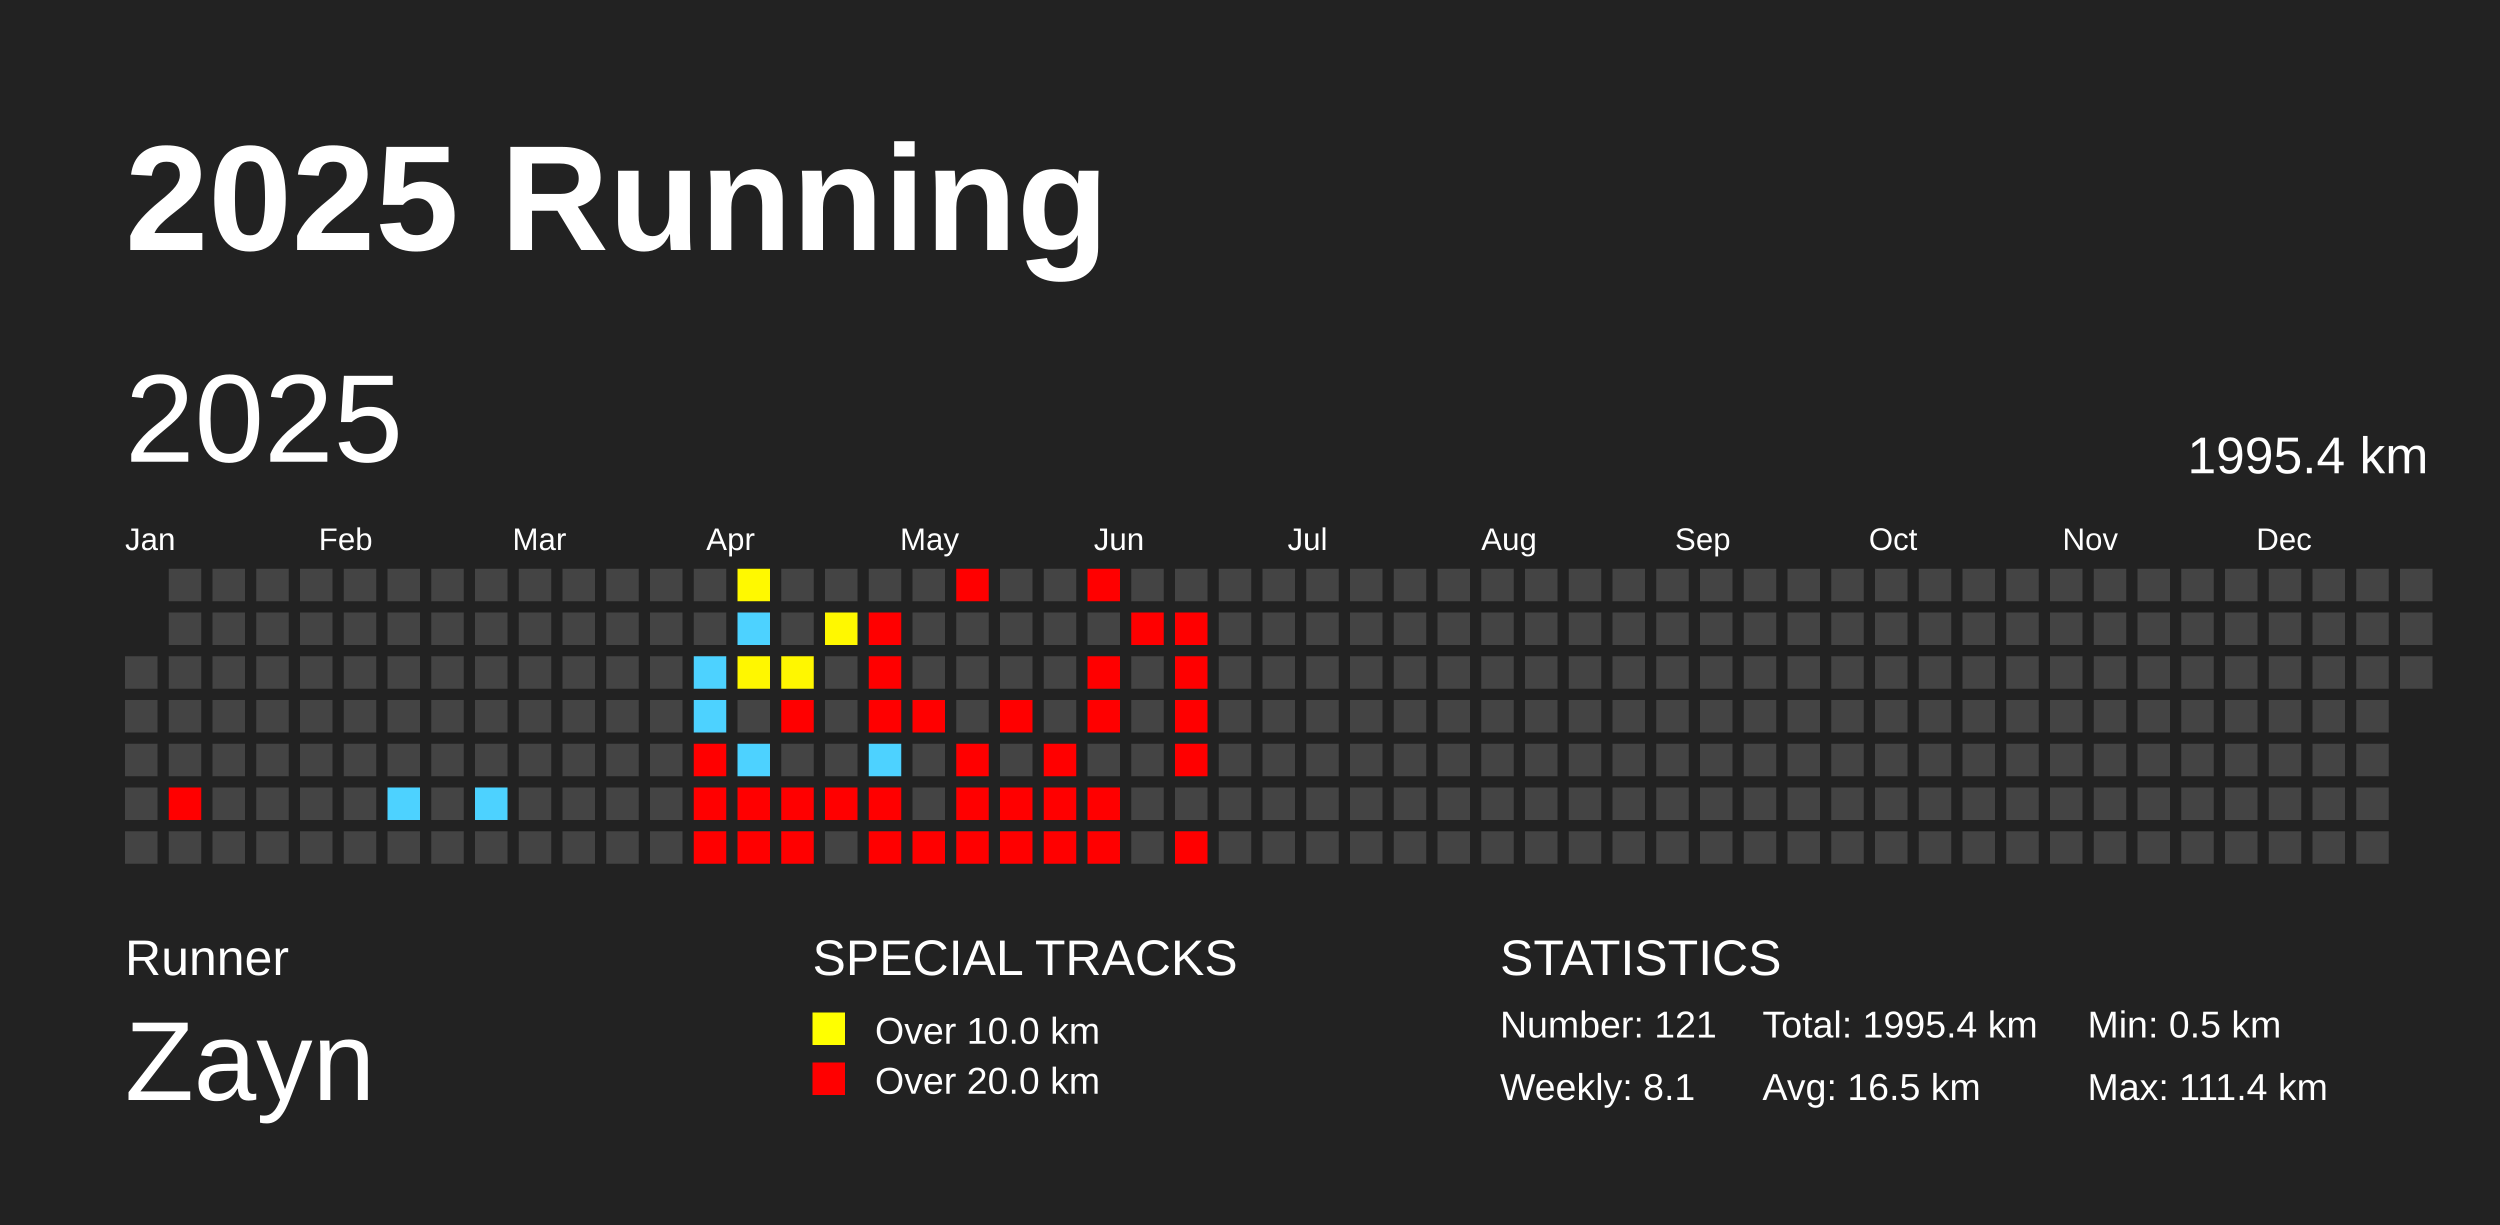
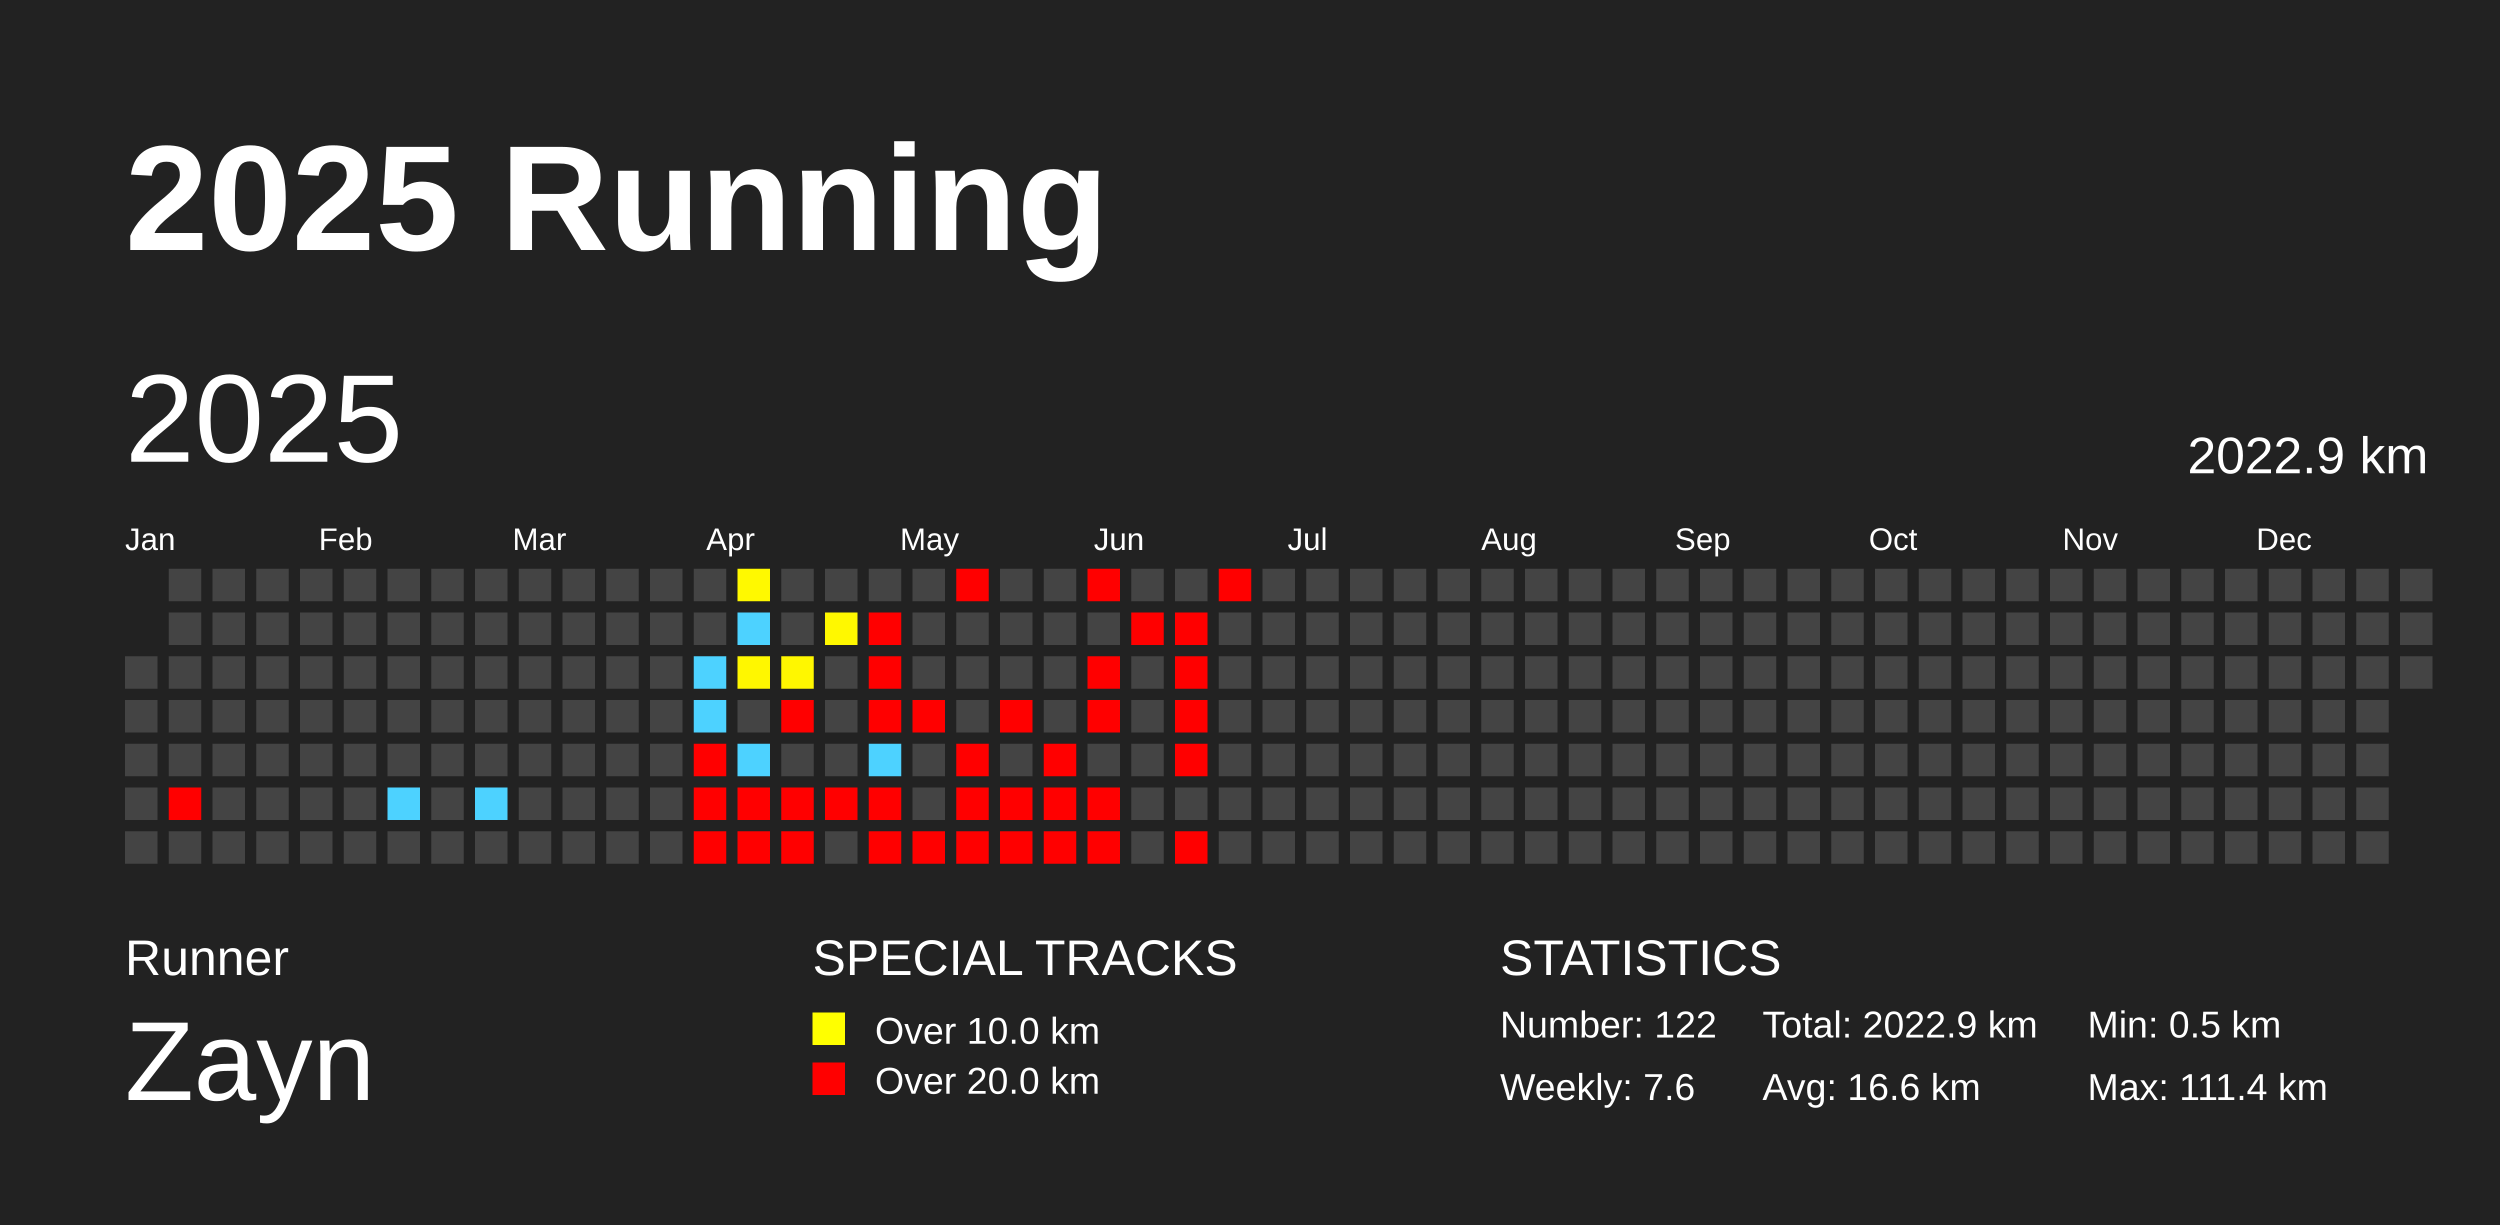
<svg xmlns="http://www.w3.org/2000/svg" baseProfile="full" height="98mm" version="1.1" viewBox="0,0,200,98" width="200mm">
  <defs />
  <rect fill="#222222" height="98" width="200" x="0" y="0" />
  <text fill="#FFFFFF" style="font-size:12px; font-family:Arial; font-weight:bold;" x="10" y="20">2025 Running</text>
  <text fill="#FFFFFF" style="font-size:4px; font-family:Arial" x="10" y="78">Runner</text>
  <text fill="#FFFFFF" style="font-size:9px; font-family:Arial" x="10" y="88">Zayn</text>
  <text fill="#FFFFFF" style="font-size:4px; font-family:Arial" x="65" y="78">SPECIAL TRACKS</text>
  <rect fill="yellow" height="2.6" width="2.6" x="65" y="81" />
  <text fill="#FFFFFF" style="font-size:3px; font-family:Arial" x="70" y="83.5">Over 10.0 km</text>
  <rect fill="red" height="2.6" width="2.6" x="65" y="85" />
  <text fill="#FFFFFF" style="font-size:3px; font-family:Arial" x="70" y="87.5">Over 20.0 km</text>
  <text fill="#FFFFFF" style="font-size:4px; font-family:Arial" x="120" y="78">STATISTICS</text>
-   <text fill="#FFFFFF" style="font-size:3px; font-family:Arial" x="120" y="83">Number: 121</text>
-   <text fill="#FFFFFF" style="font-size:3px; font-family:Arial" x="120" y="88">Weekly: 8.1</text>
-   <text fill="#FFFFFF" style="font-size:3px; font-family:Arial" x="141" y="83">Total: 1995.4 km</text>
-   <text fill="#FFFFFF" style="font-size:3px; font-family:Arial" x="141" y="88">Avg: 16.5 km</text>
+   <text fill="#FFFFFF" style="font-size:3px; font-family:Arial" x="120" y="83">Number: 122</text>
+   <text fill="#FFFFFF" style="font-size:3px; font-family:Arial" x="120" y="88">Weekly: 7.6</text>
+   <text fill="#FFFFFF" style="font-size:3px; font-family:Arial" x="141" y="83">Total: 2022.9 km</text>
+   <text fill="#FFFFFF" style="font-size:3px; font-family:Arial" x="141" y="88">Avg: 16.6 km</text>
  <text fill="#FFFFFF" style="font-size:3px; font-family:Arial" x="167" y="83">Min: 0.5 km</text>
  <text fill="#FFFFFF" style="font-size:3px; font-family:Arial" x="167" y="88">Max: 111.4 km</text>
  <text dominant-baseline="hanging" fill="#FFFFFF" style="font-size:10.0px; font-family:Arial;" x="10" y="30">2025</text>
-   <text dominant-baseline="hanging" fill="#FFFFFF" style="font-size:4.125px; font-family:Arial;" x="175" y="35">1995.4 km</text>
+   <text dominant-baseline="hanging" fill="#FFFFFF" style="font-size:4.125px; font-family:Arial;" x="175" y="35">2022.9 km</text>
  <text fill="#FFFFFF" style="font-size:2.5px; font-family:Arial" x="10.0" y="44">Jan</text>
  <text fill="#FFFFFF" style="font-size:2.5px; font-family:Arial" x="25.5" y="44">Feb</text>
  <text fill="#FFFFFF" style="font-size:2.5px; font-family:Arial" x="41.0" y="44">Mar</text>
  <text fill="#FFFFFF" style="font-size:2.5px; font-family:Arial" x="56.5" y="44">Apr</text>
  <text fill="#FFFFFF" style="font-size:2.5px; font-family:Arial" x="72.0" y="44">May</text>
  <text fill="#FFFFFF" style="font-size:2.5px; font-family:Arial" x="87.5" y="44">Jun</text>
  <text fill="#FFFFFF" style="font-size:2.5px; font-family:Arial" x="103.0" y="44">Jul</text>
  <text fill="#FFFFFF" style="font-size:2.5px; font-family:Arial" x="118.5" y="44">Aug</text>
  <text fill="#FFFFFF" style="font-size:2.5px; font-family:Arial" x="134.0" y="44">Sep</text>
  <text fill="#FFFFFF" style="font-size:2.5px; font-family:Arial" x="149.5" y="44">Oct</text>
  <text fill="#FFFFFF" style="font-size:2.5px; font-family:Arial" x="165.0" y="44">Nov</text>
  <text fill="#FFFFFF" style="font-size:2.5px; font-family:Arial" x="180.5" y="44">Dec</text>
  <rect fill="#444444" height="2.6" width="2.6" x="10.0" y="52.5" />
  <rect fill="#444444" height="2.6" width="2.6" x="10.0" y="56.0" />
  <rect fill="#444444" height="2.6" width="2.6" x="10.0" y="59.5" />
  <rect fill="#444444" height="2.6" width="2.6" x="10.0" y="63.0" />
  <rect fill="#444444" height="2.6" width="2.6" x="10.0" y="66.5" />
  <rect fill="#444444" height="2.6" width="2.6" x="13.5" y="45.5" />
  <rect fill="#444444" height="2.6" width="2.6" x="13.5" y="49.0" />
  <rect fill="#444444" height="2.6" width="2.6" x="13.5" y="52.5" />
  <rect fill="#444444" height="2.6" width="2.6" x="13.5" y="56.0" />
  <rect fill="#444444" height="2.6" width="2.6" x="13.5" y="59.5" />
  <rect fill="red" height="2.6" width="2.6" x="13.5" y="63.0" />
  <rect fill="#444444" height="2.6" width="2.6" x="13.5" y="66.5" />
  <rect fill="#444444" height="2.6" width="2.6" x="17.0" y="45.5" />
  <rect fill="#444444" height="2.6" width="2.6" x="17.0" y="49.0" />
  <rect fill="#444444" height="2.6" width="2.6" x="17.0" y="52.5" />
  <rect fill="#444444" height="2.6" width="2.6" x="17.0" y="56.0" />
  <rect fill="#444444" height="2.6" width="2.6" x="17.0" y="59.5" />
  <rect fill="#444444" height="2.6" width="2.6" x="17.0" y="63.0" />
  <rect fill="#444444" height="2.6" width="2.6" x="17.0" y="66.5" />
  <rect fill="#444444" height="2.6" width="2.6" x="20.5" y="45.5" />
  <rect fill="#444444" height="2.6" width="2.6" x="20.5" y="49.0" />
  <rect fill="#444444" height="2.6" width="2.6" x="20.5" y="52.5" />
  <rect fill="#444444" height="2.6" width="2.6" x="20.5" y="56.0" />
  <rect fill="#444444" height="2.6" width="2.6" x="20.5" y="59.5" />
  <rect fill="#444444" height="2.6" width="2.6" x="20.5" y="63.0" />
  <rect fill="#444444" height="2.6" width="2.6" x="20.5" y="66.5" />
  <rect fill="#444444" height="2.6" width="2.6" x="24.0" y="45.5" />
  <rect fill="#444444" height="2.6" width="2.6" x="24.0" y="49.0" />
  <rect fill="#444444" height="2.6" width="2.6" x="24.0" y="52.5" />
  <rect fill="#444444" height="2.6" width="2.6" x="24.0" y="56.0" />
  <rect fill="#444444" height="2.6" width="2.6" x="24.0" y="59.5" />
  <rect fill="#444444" height="2.6" width="2.6" x="24.0" y="63.0" />
  <rect fill="#444444" height="2.6" width="2.6" x="24.0" y="66.5" />
  <rect fill="#444444" height="2.6" width="2.6" x="27.5" y="45.5" />
  <rect fill="#444444" height="2.6" width="2.6" x="27.5" y="49.0" />
  <rect fill="#444444" height="2.6" width="2.6" x="27.5" y="52.5" />
  <rect fill="#444444" height="2.6" width="2.6" x="27.5" y="56.0" />
  <rect fill="#444444" height="2.6" width="2.6" x="27.5" y="59.5" />
  <rect fill="#444444" height="2.6" width="2.6" x="27.5" y="63.0" />
  <rect fill="#444444" height="2.6" width="2.6" x="27.5" y="66.5" />
  <rect fill="#444444" height="2.6" width="2.6" x="31.0" y="45.5" />
  <rect fill="#444444" height="2.6" width="2.6" x="31.0" y="49.0" />
  <rect fill="#444444" height="2.6" width="2.6" x="31.0" y="52.5" />
  <rect fill="#444444" height="2.6" width="2.6" x="31.0" y="56.0" />
  <rect fill="#444444" height="2.6" width="2.6" x="31.0" y="59.5" />
  <rect fill="#4dd2ff" height="2.6" width="2.6" x="31.0" y="63.0" />
  <rect fill="#444444" height="2.6" width="2.6" x="31.0" y="66.5" />
  <rect fill="#444444" height="2.6" width="2.6" x="34.5" y="45.5" />
  <rect fill="#444444" height="2.6" width="2.6" x="34.5" y="49.0" />
  <rect fill="#444444" height="2.6" width="2.6" x="34.5" y="52.5" />
  <rect fill="#444444" height="2.6" width="2.6" x="34.5" y="56.0" />
  <rect fill="#444444" height="2.6" width="2.6" x="34.5" y="59.5" />
  <rect fill="#444444" height="2.6" width="2.6" x="34.5" y="63.0" />
  <rect fill="#444444" height="2.6" width="2.6" x="34.5" y="66.5" />
  <rect fill="#444444" height="2.6" width="2.6" x="38.0" y="45.5" />
  <rect fill="#444444" height="2.6" width="2.6" x="38.0" y="49.0" />
  <rect fill="#444444" height="2.6" width="2.6" x="38.0" y="52.5" />
  <rect fill="#444444" height="2.6" width="2.6" x="38.0" y="56.0" />
  <rect fill="#444444" height="2.6" width="2.6" x="38.0" y="59.5" />
  <rect fill="#4dd2ff" height="2.6" width="2.6" x="38.0" y="63.0" />
  <rect fill="#444444" height="2.6" width="2.6" x="38.0" y="66.5" />
  <rect fill="#444444" height="2.6" width="2.6" x="41.5" y="45.5" />
  <rect fill="#444444" height="2.6" width="2.6" x="41.5" y="49.0" />
  <rect fill="#444444" height="2.6" width="2.6" x="41.5" y="52.5" />
  <rect fill="#444444" height="2.6" width="2.6" x="41.5" y="56.0" />
  <rect fill="#444444" height="2.6" width="2.6" x="41.5" y="59.5" />
  <rect fill="#444444" height="2.6" width="2.6" x="41.5" y="63.0" />
  <rect fill="#444444" height="2.6" width="2.6" x="41.5" y="66.5" />
  <rect fill="#444444" height="2.6" width="2.6" x="45.0" y="45.5" />
  <rect fill="#444444" height="2.6" width="2.6" x="45.0" y="49.0" />
  <rect fill="#444444" height="2.6" width="2.6" x="45.0" y="52.5" />
  <rect fill="#444444" height="2.6" width="2.6" x="45.0" y="56.0" />
  <rect fill="#444444" height="2.6" width="2.6" x="45.0" y="59.5" />
  <rect fill="#444444" height="2.6" width="2.6" x="45.0" y="63.0" />
  <rect fill="#444444" height="2.6" width="2.6" x="45.0" y="66.5" />
  <rect fill="#444444" height="2.6" width="2.6" x="48.5" y="45.5" />
  <rect fill="#444444" height="2.6" width="2.6" x="48.5" y="49.0" />
  <rect fill="#444444" height="2.6" width="2.6" x="48.5" y="52.5" />
  <rect fill="#444444" height="2.6" width="2.6" x="48.5" y="56.0" />
  <rect fill="#444444" height="2.6" width="2.6" x="48.5" y="59.5" />
  <rect fill="#444444" height="2.6" width="2.6" x="48.5" y="63.0" />
  <rect fill="#444444" height="2.6" width="2.6" x="48.5" y="66.5" />
  <rect fill="#444444" height="2.6" width="2.6" x="52.0" y="45.5" />
  <rect fill="#444444" height="2.6" width="2.6" x="52.0" y="49.0" />
  <rect fill="#444444" height="2.6" width="2.6" x="52.0" y="52.5" />
  <rect fill="#444444" height="2.6" width="2.6" x="52.0" y="56.0" />
  <rect fill="#444444" height="2.6" width="2.6" x="52.0" y="59.5" />
  <rect fill="#444444" height="2.6" width="2.6" x="52.0" y="63.0" />
  <rect fill="#444444" height="2.6" width="2.6" x="52.0" y="66.5" />
  <rect fill="#444444" height="2.6" width="2.6" x="55.5" y="45.5" />
  <rect fill="#444444" height="2.6" width="2.6" x="55.5" y="49.0" />
  <rect fill="#4dd2ff" height="2.6" width="2.6" x="55.5" y="52.5" />
  <rect fill="#4dd2ff" height="2.6" width="2.6" x="55.5" y="56.0" />
  <rect fill="red" height="2.6" width="2.6" x="55.5" y="59.5" />
  <rect fill="red" height="2.6" width="2.6" x="55.5" y="63.0" />
  <rect fill="red" height="2.6" width="2.6" x="55.5" y="66.5" />
  <rect fill="#fff900" height="2.6" width="2.6" x="59.0" y="45.5" />
  <rect fill="#4dd2ff" height="2.6" width="2.6" x="59.0" y="49.0" />
  <rect fill="#fff700" height="2.6" width="2.6" x="59.0" y="52.5" />
  <rect fill="#444444" height="2.6" width="2.6" x="59.0" y="56.0" />
  <rect fill="#4dd2ff" height="2.6" width="2.6" x="59.0" y="59.5" />
  <rect fill="red" height="2.6" width="2.6" x="59.0" y="63.0" />
  <rect fill="red" height="2.6" width="2.6" x="59.0" y="66.5" />
  <rect fill="#444444" height="2.6" width="2.6" x="62.5" y="45.5" />
  <rect fill="#444444" height="2.6" width="2.6" x="62.5" y="49.0" />
  <rect fill="#fff700" height="2.6" width="2.6" x="62.5" y="52.5" />
  <rect fill="red" height="2.6" width="2.6" x="62.5" y="56.0" />
  <rect fill="#444444" height="2.6" width="2.6" x="62.5" y="59.5" />
  <rect fill="red" height="2.6" width="2.6" x="62.5" y="63.0" />
  <rect fill="red" height="2.6" width="2.6" x="62.5" y="66.5" />
  <rect fill="#444444" height="2.6" width="2.6" x="66.0" y="45.5" />
  <rect fill="#fff800" height="2.6" width="2.6" x="66.0" y="49.0" />
  <rect fill="#444444" height="2.6" width="2.6" x="66.0" y="52.5" />
  <rect fill="#444444" height="2.6" width="2.6" x="66.0" y="56.0" />
  <rect fill="#444444" height="2.6" width="2.6" x="66.0" y="59.5" />
  <rect fill="red" height="2.6" width="2.6" x="66.0" y="63.0" />
  <rect fill="#444444" height="2.6" width="2.6" x="66.0" y="66.5" />
  <rect fill="#444444" height="2.6" width="2.6" x="69.5" y="45.5" />
  <rect fill="red" height="2.6" width="2.6" x="69.5" y="49.0" />
  <rect fill="red" height="2.6" width="2.6" x="69.5" y="52.5" />
  <rect fill="red" height="2.6" width="2.6" x="69.5" y="56.0" />
  <rect fill="#4dd2ff" height="2.6" width="2.6" x="69.5" y="59.5" />
  <rect fill="red" height="2.6" width="2.6" x="69.5" y="63.0" />
  <rect fill="red" height="2.6" width="2.6" x="69.5" y="66.5" />
  <rect fill="#444444" height="2.6" width="2.6" x="73.0" y="45.5" />
  <rect fill="#444444" height="2.6" width="2.6" x="73.0" y="49.0" />
  <rect fill="#444444" height="2.6" width="2.6" x="73.0" y="52.5" />
  <rect fill="red" height="2.6" width="2.6" x="73.0" y="56.0" />
  <rect fill="#444444" height="2.6" width="2.6" x="73.0" y="59.5" />
  <rect fill="#444444" height="2.6" width="2.6" x="73.0" y="63.0" />
  <rect fill="red" height="2.6" width="2.6" x="73.0" y="66.5" />
  <rect fill="red" height="2.6" width="2.6" x="76.5" y="45.5" />
  <rect fill="#444444" height="2.6" width="2.6" x="76.5" y="49.0" />
  <rect fill="#444444" height="2.6" width="2.6" x="76.5" y="52.5" />
  <rect fill="#444444" height="2.6" width="2.6" x="76.5" y="56.0" />
  <rect fill="red" height="2.6" width="2.6" x="76.5" y="59.5" />
  <rect fill="red" height="2.6" width="2.6" x="76.5" y="63.0" />
  <rect fill="red" height="2.6" width="2.6" x="76.5" y="66.5" />
  <rect fill="#444444" height="2.6" width="2.6" x="80.0" y="45.5" />
  <rect fill="#444444" height="2.6" width="2.6" x="80.0" y="49.0" />
  <rect fill="#444444" height="2.6" width="2.6" x="80.0" y="52.5" />
  <rect fill="red" height="2.6" width="2.6" x="80.0" y="56.0" />
  <rect fill="#444444" height="2.6" width="2.6" x="80.0" y="59.5" />
  <rect fill="red" height="2.6" width="2.6" x="80.0" y="63.0" />
  <rect fill="red" height="2.6" width="2.6" x="80.0" y="66.5" />
  <rect fill="#444444" height="2.6" width="2.6" x="83.5" y="45.5" />
  <rect fill="#444444" height="2.6" width="2.6" x="83.5" y="49.0" />
  <rect fill="#444444" height="2.6" width="2.6" x="83.5" y="52.5" />
  <rect fill="#444444" height="2.6" width="2.6" x="83.5" y="56.0" />
  <rect fill="red" height="2.6" width="2.6" x="83.5" y="59.5" />
  <rect fill="red" height="2.6" width="2.6" x="83.5" y="63.0" />
  <rect fill="red" height="2.6" width="2.6" x="83.5" y="66.5" />
  <rect fill="red" height="2.6" width="2.6" x="87.0" y="45.5" />
  <rect fill="#444444" height="2.6" width="2.6" x="87.0" y="49.0" />
  <rect fill="red" height="2.6" width="2.6" x="87.0" y="52.5" />
  <rect fill="red" height="2.6" width="2.6" x="87.0" y="56.0" />
  <rect fill="#444444" height="2.6" width="2.6" x="87.0" y="59.5" />
  <rect fill="red" height="2.6" width="2.6" x="87.0" y="63.0" />
  <rect fill="red" height="2.6" width="2.6" x="87.0" y="66.5" />
  <rect fill="#444444" height="2.6" width="2.6" x="90.5" y="45.5" />
  <rect fill="red" height="2.6" width="2.6" x="90.5" y="49.0" />
  <rect fill="#444444" height="2.6" width="2.6" x="90.5" y="52.5" />
  <rect fill="#444444" height="2.6" width="2.6" x="90.5" y="56.0" />
  <rect fill="#444444" height="2.6" width="2.6" x="90.5" y="59.5" />
  <rect fill="#444444" height="2.6" width="2.6" x="90.5" y="63.0" />
  <rect fill="#444444" height="2.6" width="2.6" x="90.5" y="66.5" />
  <rect fill="#444444" height="2.6" width="2.6" x="94.0" y="45.5" />
  <rect fill="red" height="2.6" width="2.6" x="94.0" y="49.0" />
  <rect fill="red" height="2.6" width="2.6" x="94.0" y="52.5" />
  <rect fill="red" height="2.6" width="2.6" x="94.0" y="56.0" />
  <rect fill="red" height="2.6" width="2.6" x="94.0" y="59.5" />
  <rect fill="#444444" height="2.6" width="2.6" x="94.0" y="63.0" />
  <rect fill="red" height="2.6" width="2.6" x="94.0" y="66.5" />
-   <rect fill="#444444" height="2.6" width="2.6" x="97.5" y="45.5" />
+   <rect fill="red" height="2.6" width="2.6" x="97.5" y="45.5" />
  <rect fill="#444444" height="2.6" width="2.6" x="97.5" y="49.0" />
  <rect fill="#444444" height="2.6" width="2.6" x="97.5" y="52.5" />
  <rect fill="#444444" height="2.6" width="2.6" x="97.5" y="56.0" />
  <rect fill="#444444" height="2.6" width="2.6" x="97.5" y="59.5" />
  <rect fill="#444444" height="2.6" width="2.6" x="97.5" y="63.0" />
  <rect fill="#444444" height="2.6" width="2.6" x="97.5" y="66.5" />
  <rect fill="#444444" height="2.6" width="2.6" x="101.0" y="45.5" />
  <rect fill="#444444" height="2.6" width="2.6" x="101.0" y="49.0" />
  <rect fill="#444444" height="2.6" width="2.6" x="101.0" y="52.5" />
  <rect fill="#444444" height="2.6" width="2.6" x="101.0" y="56.0" />
  <rect fill="#444444" height="2.6" width="2.6" x="101.0" y="59.5" />
  <rect fill="#444444" height="2.6" width="2.6" x="101.0" y="63.0" />
  <rect fill="#444444" height="2.6" width="2.6" x="101.0" y="66.5" />
  <rect fill="#444444" height="2.6" width="2.6" x="104.5" y="45.5" />
  <rect fill="#444444" height="2.6" width="2.6" x="104.5" y="49.0" />
  <rect fill="#444444" height="2.6" width="2.6" x="104.5" y="52.5" />
  <rect fill="#444444" height="2.6" width="2.6" x="104.5" y="56.0" />
  <rect fill="#444444" height="2.6" width="2.6" x="104.5" y="59.5" />
  <rect fill="#444444" height="2.6" width="2.6" x="104.5" y="63.0" />
  <rect fill="#444444" height="2.6" width="2.6" x="104.5" y="66.5" />
  <rect fill="#444444" height="2.6" width="2.6" x="108.0" y="45.5" />
  <rect fill="#444444" height="2.6" width="2.6" x="108.0" y="49.0" />
  <rect fill="#444444" height="2.6" width="2.6" x="108.0" y="52.5" />
  <rect fill="#444444" height="2.6" width="2.6" x="108.0" y="56.0" />
  <rect fill="#444444" height="2.6" width="2.6" x="108.0" y="59.5" />
  <rect fill="#444444" height="2.6" width="2.6" x="108.0" y="63.0" />
  <rect fill="#444444" height="2.6" width="2.6" x="108.0" y="66.5" />
  <rect fill="#444444" height="2.6" width="2.6" x="111.5" y="45.5" />
  <rect fill="#444444" height="2.6" width="2.6" x="111.5" y="49.0" />
  <rect fill="#444444" height="2.6" width="2.6" x="111.5" y="52.5" />
  <rect fill="#444444" height="2.6" width="2.6" x="111.5" y="56.0" />
  <rect fill="#444444" height="2.6" width="2.6" x="111.5" y="59.5" />
  <rect fill="#444444" height="2.6" width="2.6" x="111.5" y="63.0" />
  <rect fill="#444444" height="2.6" width="2.6" x="111.5" y="66.5" />
  <rect fill="#444444" height="2.6" width="2.6" x="115.0" y="45.5" />
  <rect fill="#444444" height="2.6" width="2.6" x="115.0" y="49.0" />
  <rect fill="#444444" height="2.6" width="2.6" x="115.0" y="52.5" />
  <rect fill="#444444" height="2.6" width="2.6" x="115.0" y="56.0" />
  <rect fill="#444444" height="2.6" width="2.6" x="115.0" y="59.5" />
  <rect fill="#444444" height="2.6" width="2.6" x="115.0" y="63.0" />
  <rect fill="#444444" height="2.6" width="2.6" x="115.0" y="66.5" />
  <rect fill="#444444" height="2.6" width="2.6" x="118.5" y="45.5" />
  <rect fill="#444444" height="2.6" width="2.6" x="118.5" y="49.0" />
  <rect fill="#444444" height="2.6" width="2.6" x="118.5" y="52.5" />
  <rect fill="#444444" height="2.6" width="2.6" x="118.5" y="56.0" />
  <rect fill="#444444" height="2.6" width="2.6" x="118.5" y="59.5" />
  <rect fill="#444444" height="2.6" width="2.6" x="118.5" y="63.0" />
  <rect fill="#444444" height="2.6" width="2.6" x="118.5" y="66.5" />
  <rect fill="#444444" height="2.6" width="2.6" x="122.0" y="45.5" />
  <rect fill="#444444" height="2.6" width="2.6" x="122.0" y="49.0" />
  <rect fill="#444444" height="2.6" width="2.6" x="122.0" y="52.5" />
  <rect fill="#444444" height="2.6" width="2.6" x="122.0" y="56.0" />
  <rect fill="#444444" height="2.6" width="2.6" x="122.0" y="59.5" />
  <rect fill="#444444" height="2.6" width="2.6" x="122.0" y="63.0" />
  <rect fill="#444444" height="2.6" width="2.6" x="122.0" y="66.5" />
  <rect fill="#444444" height="2.6" width="2.6" x="125.5" y="45.5" />
  <rect fill="#444444" height="2.6" width="2.6" x="125.5" y="49.0" />
  <rect fill="#444444" height="2.6" width="2.6" x="125.5" y="52.5" />
  <rect fill="#444444" height="2.6" width="2.6" x="125.5" y="56.0" />
  <rect fill="#444444" height="2.6" width="2.6" x="125.5" y="59.5" />
  <rect fill="#444444" height="2.6" width="2.6" x="125.5" y="63.0" />
  <rect fill="#444444" height="2.6" width="2.6" x="125.5" y="66.5" />
  <rect fill="#444444" height="2.6" width="2.6" x="129.0" y="45.5" />
  <rect fill="#444444" height="2.6" width="2.6" x="129.0" y="49.0" />
  <rect fill="#444444" height="2.6" width="2.6" x="129.0" y="52.5" />
  <rect fill="#444444" height="2.6" width="2.6" x="129.0" y="56.0" />
  <rect fill="#444444" height="2.6" width="2.6" x="129.0" y="59.5" />
  <rect fill="#444444" height="2.6" width="2.6" x="129.0" y="63.0" />
  <rect fill="#444444" height="2.6" width="2.6" x="129.0" y="66.5" />
  <rect fill="#444444" height="2.6" width="2.6" x="132.5" y="45.5" />
  <rect fill="#444444" height="2.6" width="2.6" x="132.5" y="49.0" />
  <rect fill="#444444" height="2.6" width="2.6" x="132.5" y="52.5" />
  <rect fill="#444444" height="2.6" width="2.6" x="132.5" y="56.0" />
  <rect fill="#444444" height="2.6" width="2.6" x="132.5" y="59.5" />
  <rect fill="#444444" height="2.6" width="2.6" x="132.5" y="63.0" />
  <rect fill="#444444" height="2.6" width="2.6" x="132.5" y="66.5" />
  <rect fill="#444444" height="2.6" width="2.6" x="136.0" y="45.5" />
  <rect fill="#444444" height="2.6" width="2.6" x="136.0" y="49.0" />
  <rect fill="#444444" height="2.6" width="2.6" x="136.0" y="52.5" />
  <rect fill="#444444" height="2.6" width="2.6" x="136.0" y="56.0" />
  <rect fill="#444444" height="2.6" width="2.6" x="136.0" y="59.5" />
  <rect fill="#444444" height="2.6" width="2.6" x="136.0" y="63.0" />
  <rect fill="#444444" height="2.6" width="2.6" x="136.0" y="66.5" />
  <rect fill="#444444" height="2.6" width="2.6" x="139.5" y="45.5" />
  <rect fill="#444444" height="2.6" width="2.6" x="139.5" y="49.0" />
  <rect fill="#444444" height="2.6" width="2.6" x="139.5" y="52.5" />
  <rect fill="#444444" height="2.6" width="2.6" x="139.5" y="56.0" />
  <rect fill="#444444" height="2.6" width="2.6" x="139.5" y="59.5" />
  <rect fill="#444444" height="2.6" width="2.6" x="139.5" y="63.0" />
  <rect fill="#444444" height="2.6" width="2.6" x="139.5" y="66.5" />
  <rect fill="#444444" height="2.6" width="2.6" x="143.0" y="45.5" />
  <rect fill="#444444" height="2.6" width="2.6" x="143.0" y="49.0" />
  <rect fill="#444444" height="2.6" width="2.6" x="143.0" y="52.5" />
  <rect fill="#444444" height="2.6" width="2.6" x="143.0" y="56.0" />
  <rect fill="#444444" height="2.6" width="2.6" x="143.0" y="59.5" />
  <rect fill="#444444" height="2.6" width="2.6" x="143.0" y="63.0" />
  <rect fill="#444444" height="2.6" width="2.6" x="143.0" y="66.5" />
  <rect fill="#444444" height="2.6" width="2.6" x="146.5" y="45.5" />
  <rect fill="#444444" height="2.6" width="2.6" x="146.5" y="49.0" />
  <rect fill="#444444" height="2.6" width="2.6" x="146.5" y="52.5" />
  <rect fill="#444444" height="2.6" width="2.6" x="146.5" y="56.0" />
  <rect fill="#444444" height="2.6" width="2.6" x="146.5" y="59.5" />
  <rect fill="#444444" height="2.6" width="2.6" x="146.5" y="63.0" />
  <rect fill="#444444" height="2.6" width="2.6" x="146.5" y="66.5" />
  <rect fill="#444444" height="2.6" width="2.6" x="150.0" y="45.5" />
  <rect fill="#444444" height="2.6" width="2.6" x="150.0" y="49.0" />
  <rect fill="#444444" height="2.6" width="2.6" x="150.0" y="52.5" />
  <rect fill="#444444" height="2.6" width="2.6" x="150.0" y="56.0" />
  <rect fill="#444444" height="2.6" width="2.6" x="150.0" y="59.5" />
  <rect fill="#444444" height="2.6" width="2.6" x="150.0" y="63.0" />
  <rect fill="#444444" height="2.6" width="2.6" x="150.0" y="66.5" />
  <rect fill="#444444" height="2.6" width="2.6" x="153.5" y="45.5" />
  <rect fill="#444444" height="2.6" width="2.6" x="153.5" y="49.0" />
  <rect fill="#444444" height="2.6" width="2.6" x="153.5" y="52.5" />
  <rect fill="#444444" height="2.6" width="2.6" x="153.5" y="56.0" />
  <rect fill="#444444" height="2.6" width="2.6" x="153.5" y="59.5" />
  <rect fill="#444444" height="2.6" width="2.6" x="153.5" y="63.0" />
  <rect fill="#444444" height="2.6" width="2.6" x="153.5" y="66.5" />
  <rect fill="#444444" height="2.6" width="2.6" x="157.0" y="45.5" />
  <rect fill="#444444" height="2.6" width="2.6" x="157.0" y="49.0" />
  <rect fill="#444444" height="2.6" width="2.6" x="157.0" y="52.5" />
  <rect fill="#444444" height="2.6" width="2.6" x="157.0" y="56.0" />
  <rect fill="#444444" height="2.6" width="2.6" x="157.0" y="59.5" />
  <rect fill="#444444" height="2.6" width="2.6" x="157.0" y="63.0" />
  <rect fill="#444444" height="2.6" width="2.6" x="157.0" y="66.5" />
  <rect fill="#444444" height="2.6" width="2.6" x="160.5" y="45.5" />
  <rect fill="#444444" height="2.6" width="2.6" x="160.5" y="49.0" />
  <rect fill="#444444" height="2.6" width="2.6" x="160.5" y="52.5" />
  <rect fill="#444444" height="2.6" width="2.6" x="160.5" y="56.0" />
  <rect fill="#444444" height="2.6" width="2.6" x="160.5" y="59.5" />
  <rect fill="#444444" height="2.6" width="2.6" x="160.5" y="63.0" />
  <rect fill="#444444" height="2.6" width="2.6" x="160.5" y="66.5" />
  <rect fill="#444444" height="2.6" width="2.6" x="164.0" y="45.5" />
  <rect fill="#444444" height="2.6" width="2.6" x="164.0" y="49.0" />
  <rect fill="#444444" height="2.6" width="2.6" x="164.0" y="52.5" />
  <rect fill="#444444" height="2.6" width="2.6" x="164.0" y="56.0" />
  <rect fill="#444444" height="2.6" width="2.6" x="164.0" y="59.5" />
  <rect fill="#444444" height="2.6" width="2.6" x="164.0" y="63.0" />
  <rect fill="#444444" height="2.6" width="2.6" x="164.0" y="66.5" />
  <rect fill="#444444" height="2.6" width="2.6" x="167.5" y="45.5" />
  <rect fill="#444444" height="2.6" width="2.6" x="167.5" y="49.0" />
  <rect fill="#444444" height="2.6" width="2.6" x="167.5" y="52.5" />
  <rect fill="#444444" height="2.6" width="2.6" x="167.5" y="56.0" />
  <rect fill="#444444" height="2.6" width="2.6" x="167.5" y="59.5" />
  <rect fill="#444444" height="2.6" width="2.6" x="167.5" y="63.0" />
  <rect fill="#444444" height="2.6" width="2.6" x="167.5" y="66.5" />
  <rect fill="#444444" height="2.6" width="2.6" x="171.0" y="45.5" />
  <rect fill="#444444" height="2.6" width="2.6" x="171.0" y="49.0" />
  <rect fill="#444444" height="2.6" width="2.6" x="171.0" y="52.5" />
  <rect fill="#444444" height="2.6" width="2.6" x="171.0" y="56.0" />
  <rect fill="#444444" height="2.6" width="2.6" x="171.0" y="59.5" />
  <rect fill="#444444" height="2.6" width="2.6" x="171.0" y="63.0" />
  <rect fill="#444444" height="2.6" width="2.6" x="171.0" y="66.5" />
  <rect fill="#444444" height="2.6" width="2.6" x="174.5" y="45.5" />
  <rect fill="#444444" height="2.6" width="2.6" x="174.5" y="49.0" />
  <rect fill="#444444" height="2.6" width="2.6" x="174.5" y="52.5" />
  <rect fill="#444444" height="2.6" width="2.6" x="174.5" y="56.0" />
  <rect fill="#444444" height="2.6" width="2.6" x="174.5" y="59.5" />
  <rect fill="#444444" height="2.6" width="2.6" x="174.5" y="63.0" />
  <rect fill="#444444" height="2.6" width="2.6" x="174.5" y="66.5" />
  <rect fill="#444444" height="2.6" width="2.6" x="178.0" y="45.5" />
  <rect fill="#444444" height="2.6" width="2.6" x="178.0" y="49.0" />
  <rect fill="#444444" height="2.6" width="2.6" x="178.0" y="52.5" />
  <rect fill="#444444" height="2.6" width="2.6" x="178.0" y="56.0" />
  <rect fill="#444444" height="2.6" width="2.6" x="178.0" y="59.5" />
  <rect fill="#444444" height="2.6" width="2.6" x="178.0" y="63.0" />
  <rect fill="#444444" height="2.6" width="2.6" x="178.0" y="66.5" />
  <rect fill="#444444" height="2.6" width="2.6" x="181.5" y="45.5" />
  <rect fill="#444444" height="2.6" width="2.6" x="181.5" y="49.0" />
  <rect fill="#444444" height="2.6" width="2.6" x="181.5" y="52.5" />
  <rect fill="#444444" height="2.6" width="2.6" x="181.5" y="56.0" />
  <rect fill="#444444" height="2.6" width="2.6" x="181.5" y="59.5" />
  <rect fill="#444444" height="2.6" width="2.6" x="181.5" y="63.0" />
  <rect fill="#444444" height="2.6" width="2.6" x="181.5" y="66.5" />
  <rect fill="#444444" height="2.6" width="2.6" x="185.0" y="45.5" />
  <rect fill="#444444" height="2.6" width="2.6" x="185.0" y="49.0" />
  <rect fill="#444444" height="2.6" width="2.6" x="185.0" y="52.5" />
  <rect fill="#444444" height="2.6" width="2.6" x="185.0" y="56.0" />
  <rect fill="#444444" height="2.6" width="2.6" x="185.0" y="59.5" />
  <rect fill="#444444" height="2.6" width="2.6" x="185.0" y="63.0" />
  <rect fill="#444444" height="2.6" width="2.6" x="185.0" y="66.5" />
  <rect fill="#444444" height="2.6" width="2.6" x="188.5" y="45.5" />
  <rect fill="#444444" height="2.6" width="2.6" x="188.5" y="49.0" />
  <rect fill="#444444" height="2.6" width="2.6" x="188.5" y="52.5" />
  <rect fill="#444444" height="2.6" width="2.6" x="188.5" y="56.0" />
  <rect fill="#444444" height="2.6" width="2.6" x="188.5" y="59.5" />
  <rect fill="#444444" height="2.6" width="2.6" x="188.5" y="63.0" />
  <rect fill="#444444" height="2.6" width="2.6" x="188.5" y="66.5" />
  <rect fill="#444444" height="2.6" width="2.6" x="192.0" y="45.5" />
  <rect fill="#444444" height="2.6" width="2.6" x="192.0" y="49.0" />
  <rect fill="#444444" height="2.6" width="2.6" x="192.0" y="52.5" />
</svg>
